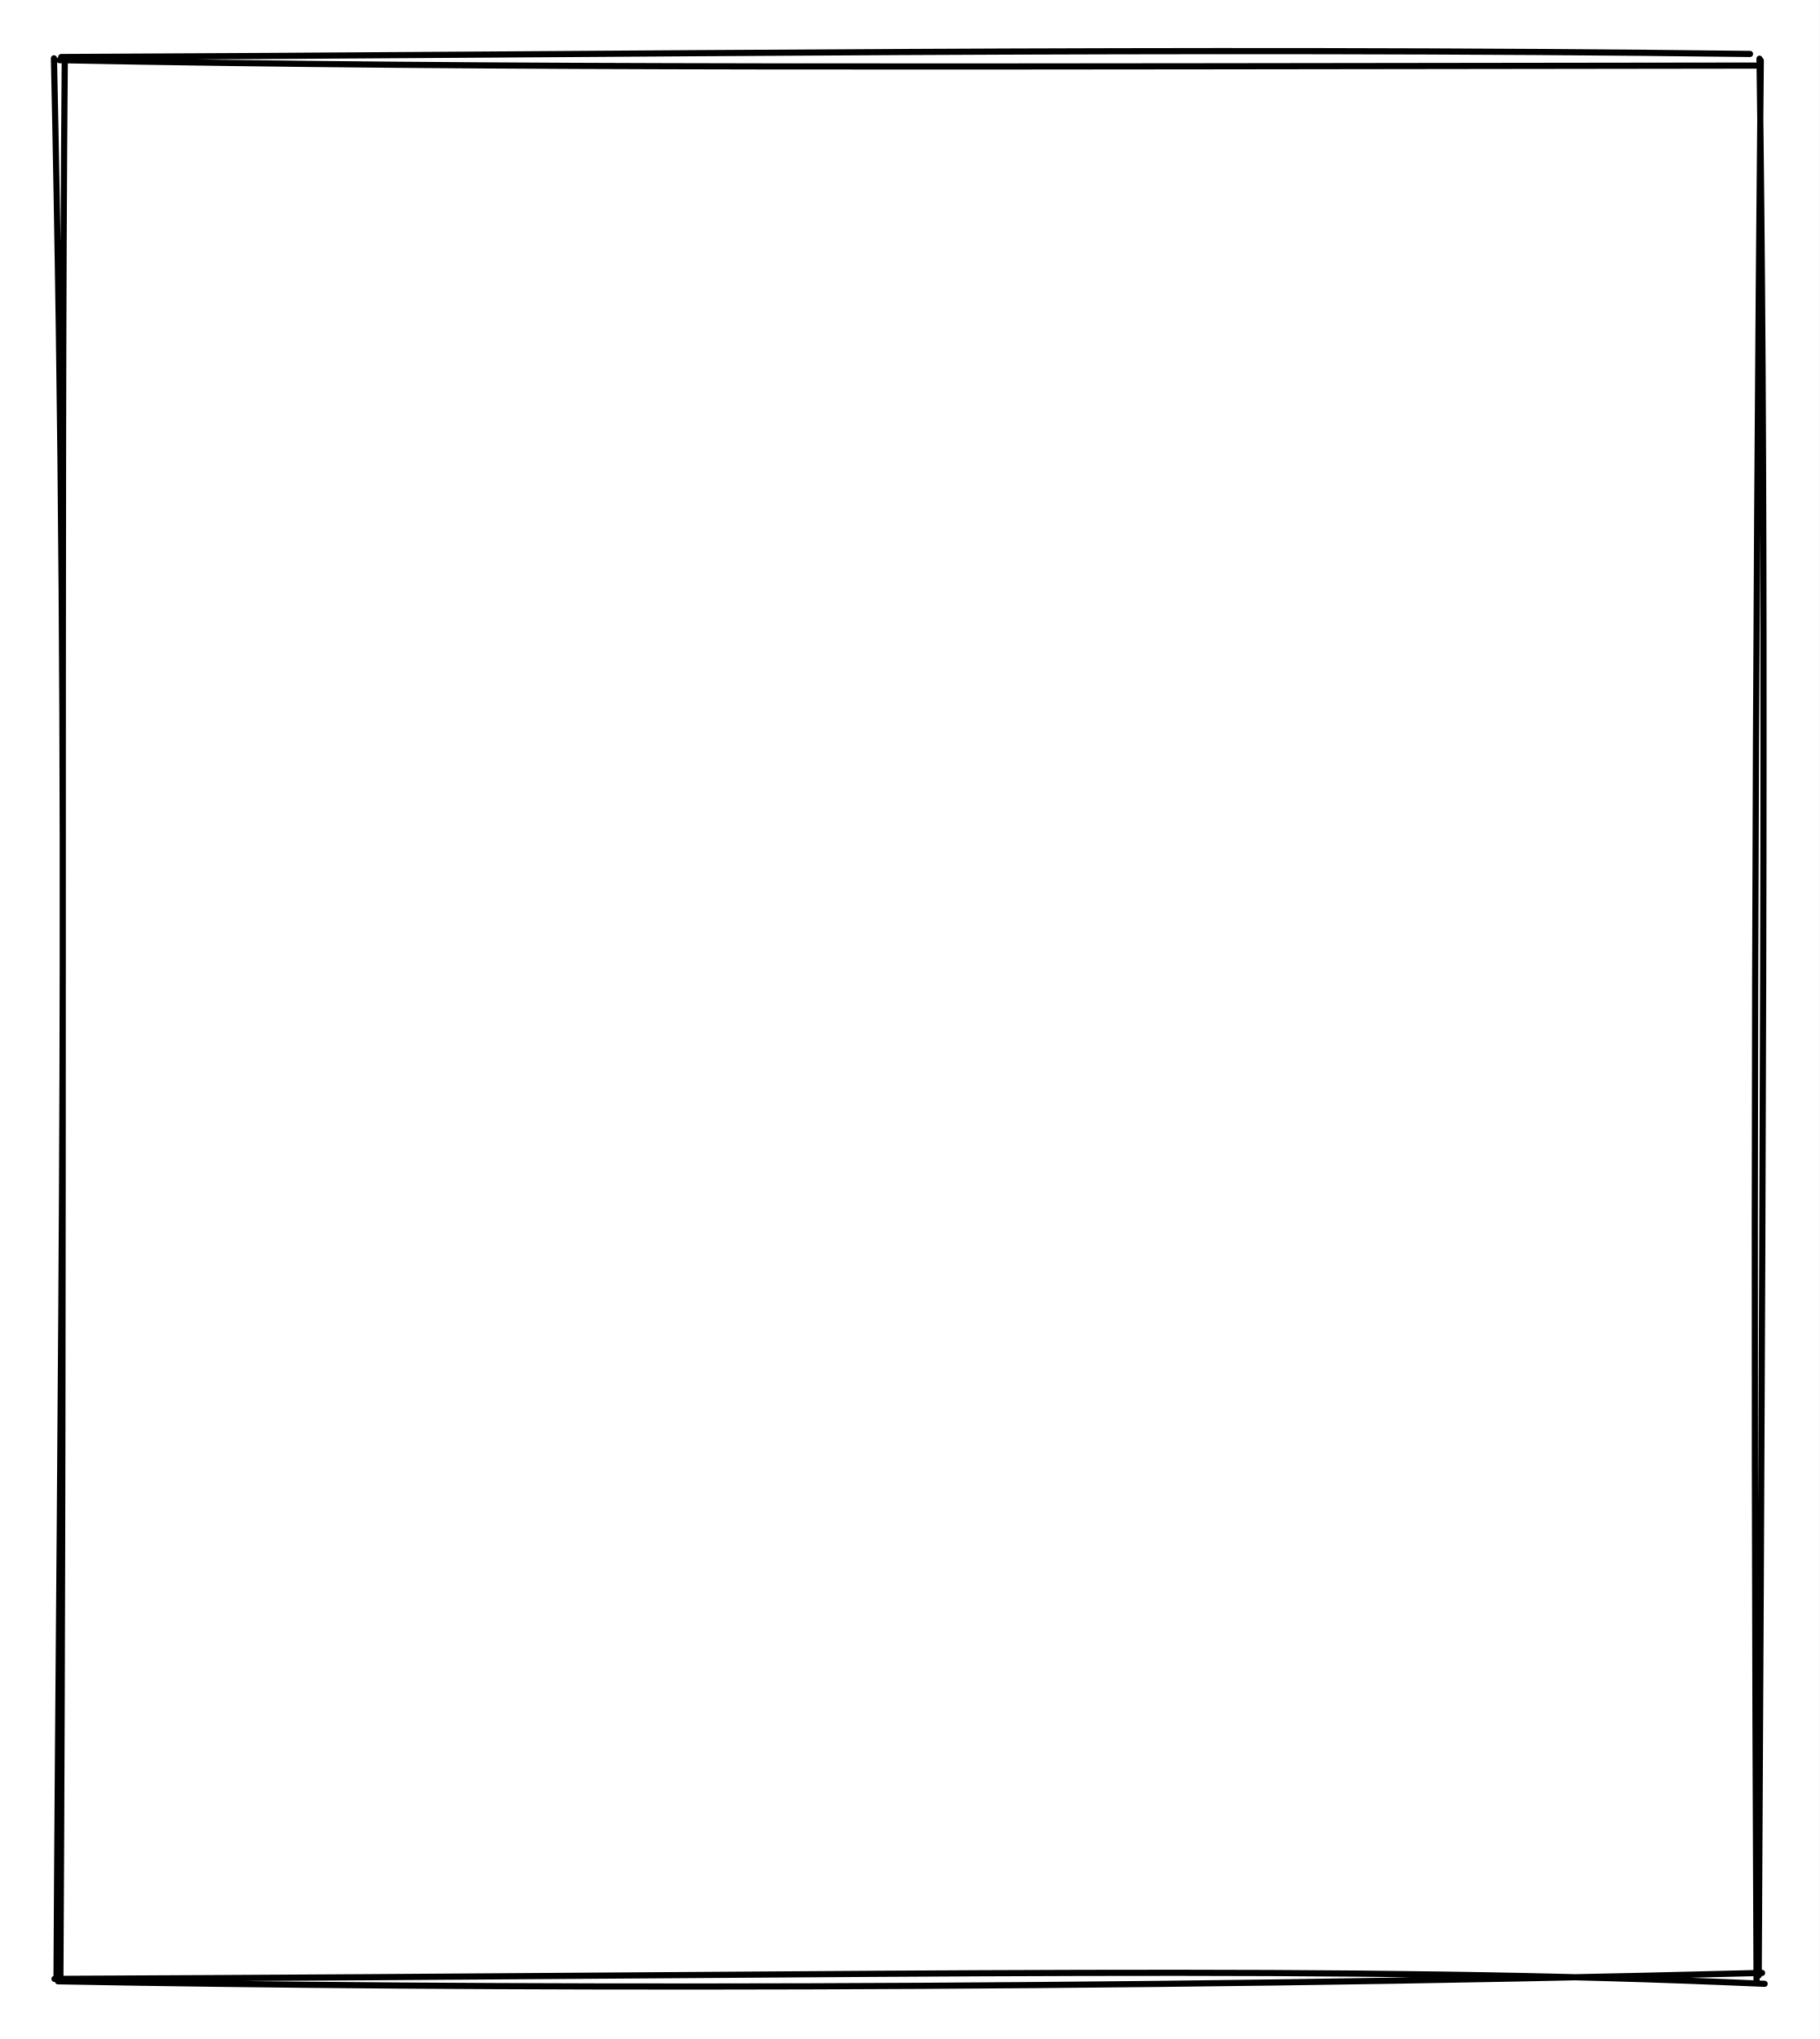
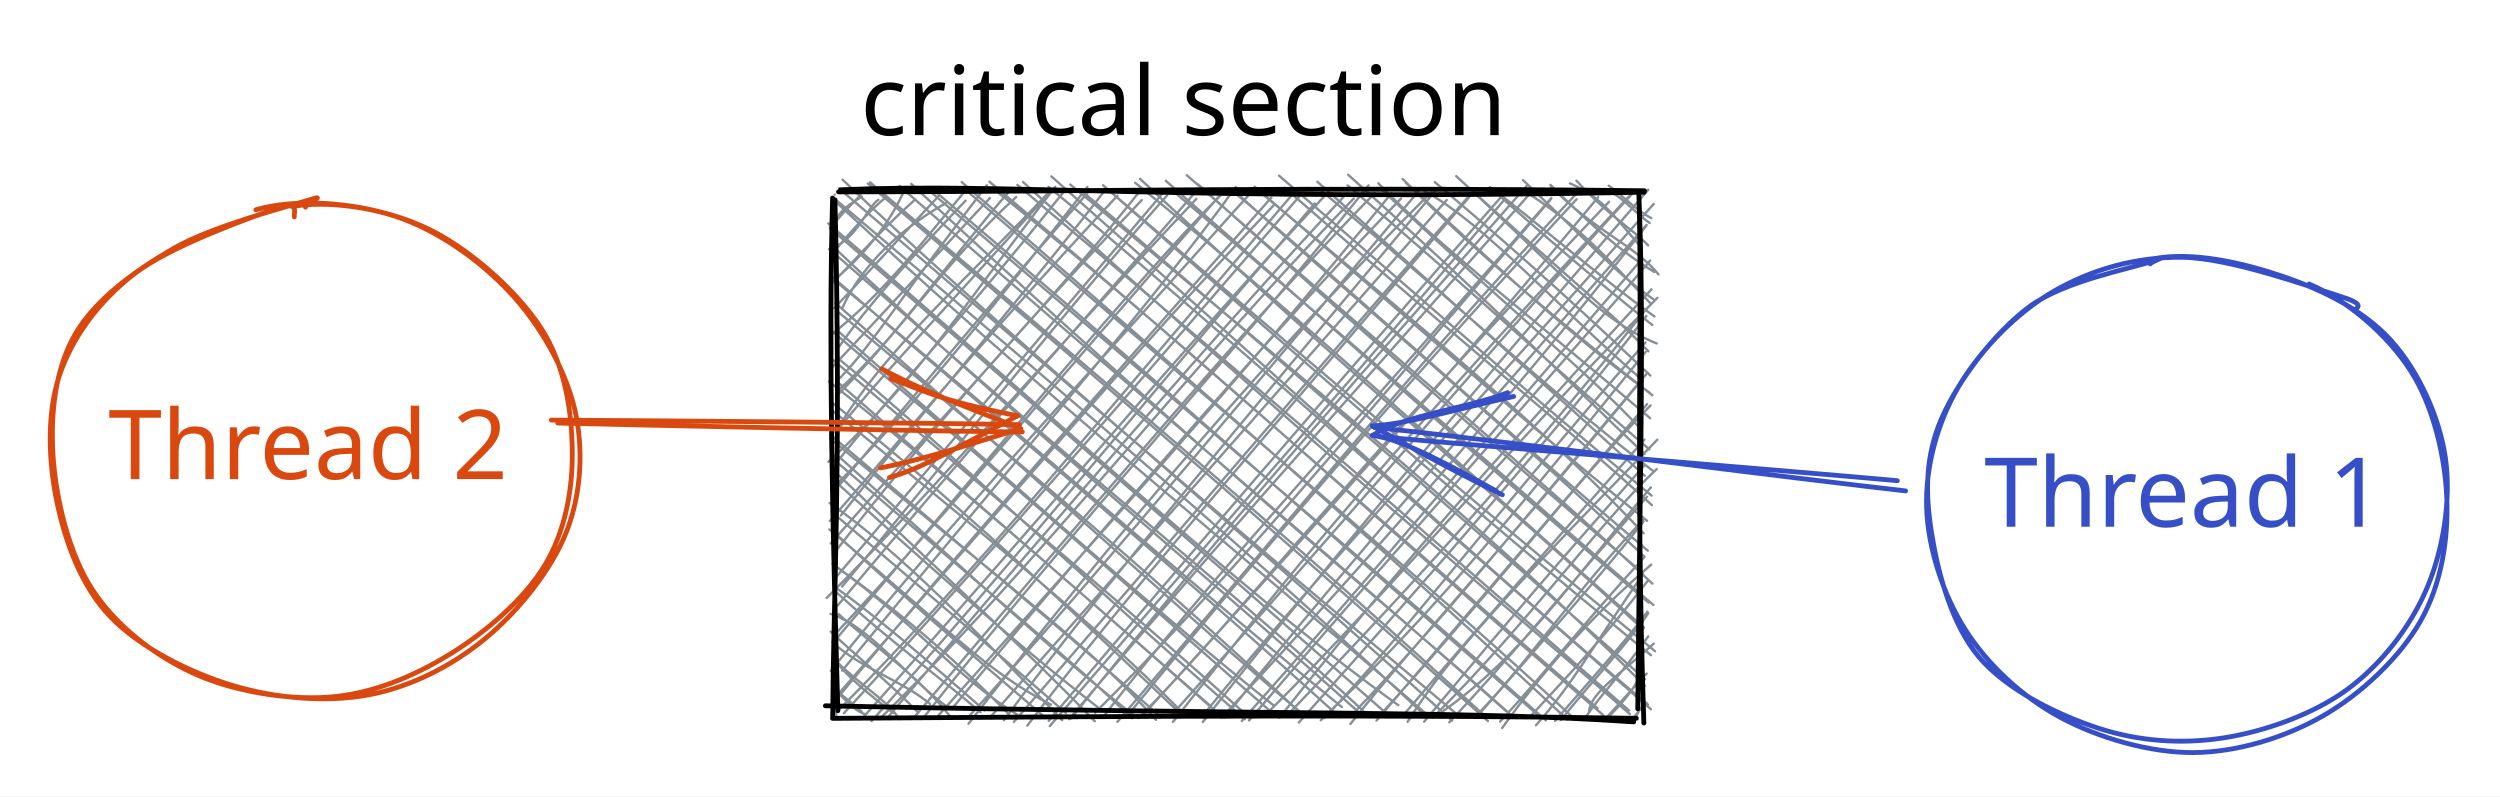
- <svg xmlns="http://www.w3.org/2000/svg" version="1.1" viewBox="0 0 295.556 331.111" width="295.556" height="331.111">
+ <svg xmlns="http://www.w3.org/2000/svg" version="1.1" viewBox="0 0 518.111 165" width="518.111" height="165">
  
-   eyJ2ZXJzaW9uIjoiMSIsImVuY29kaW5nIjoiYnN0cmluZyIsImNvbXByZXNzZWQiOnRydWUsImVuY29kZWQiOiJ4nGVSTW/cIFx1MDAxML3nV1jONXLA3+yx+VCqqJWiPVRK1Vx1MDAwM7FZXHUwMDFimVx1MDAxOFxuOM5mtf+9XHUwMDAzjsxmy1x1MDAwMYn33sy8XHUwMDE55nBcdTAwMTFFsd0rXHUwMDE2b6KYvTdU8FbTOb5y+Fx1MDAxYtOGy1x1MDAxMajUv42cdOOVvbXKbK6vqVJJx+2LlEPSyNcljFx09spGa0D4XHUwMDFi3lF08PdJIc1cdTAwMWFLx04wXHUwMDFm4KlQXHUwMDBil+fgTzn6slx1MDAwNclwhnJCVlx1MDAwMTe3UM2yXHUwMDE22Fx1MDAxZFx1MDAxNYZcdTAwMDXGQbF6eLzT6X3aqcfu6Xn+Mf/V9zhcdTAwMTTdcSG2di+WnmjTT/rEkrFaXHUwMDBl7Fx1MDAxN29t72yd4WuckTCzXHUwMDEwpeXU9SMz5kuMVLThdu8whFZ0mcEmXG7Iu2uzqlx1MDAxM5yiMs8rVJRZXHUwMDE5srh4IFFRIYLrnGCCSHbm60Zcbqmdr0vkT3D2QpuhXHUwMDAze2O7aqymo1FUw3dcdTAwMDXd/NlxWlx1MDAxNUlcdTAwMDGH5Fx1MDAxOapRVtSrome86y1IMoxcdTAwMTNcZlx1MDAwN+E8TVx0wSj8nWH+V9K6qEmVh1x1MDAxZZxcdTAwMDP1vfXb8ed8pj3V6nN2sXGPXHUwMDEz98743clqheBJtXTZXHUwMDAxXFyWXHUwMDA0XGZDwbSqVl7wcVx1MDAwMHKchFximGyGsDZcdTAwMWU9wu2TxrDWW1x1MDAwYimBXnZcdTAwMTdcXPN2yz/YlzTxXHUwMDFiZ/O3/6d6ufMnXHUwMDA20dHngz1jzvPheHH8XHUwMDA3XHUwMDEzz+RhIn0=
+   eyJ2ZXJzaW9uIjoiMSIsImVuY29kaW5nIjoiYnN0cmluZyIsImNvbXByZXNzZWQiOnRydWUsImVuY29kZWQiOiJ4nN1Z21LbSFx1MDAxMH3nK1xc3tegzP2StyQkhCVhXHRcdTAwMDRMsZVKXHRJtlx1MDAwNbIkpDG2SfHv2yNcdTAwMWNLXHUwMDE2lmNcdTAwMTNCXFyrokCaa0/POdOnh+9brVbbTNKg/arVXHUwMDBlxp5cdTAwMWKFfuaO2i9s+U2Q5WFcdTAwMTJDXHUwMDE1Kb7zZJh5Rcu+MWn+6uVLN02dXmgukuTK8ZLBfbcgXG5cdTAwMDZBbHJo+C98t1rfi9+VibLAM27ci4KiQ1FVmYvgeulBXHUwMDEyXHUwMDE382IqseJcXEs+a1x1MDAxMeY7MJ9cdHyo7rpRXHUwMDFllDW2qD1cdTAwMTZm8u143InOT9BcdTAwMTk6+bb7jt52y2m7YVx1MDAxNFx1MDAxZJtJVJjlZUmeb/dd4/XLXHUwMDE2ucmSq6BcdTAwMTP6pm8tqJXP+uZcdHiu7JUlw14/XHUwMDBl8nyuT5K6XmgmtlxmoVnpvSdetcqSMXwxTFx1MDAxY6JcdFx1MDAxNlJcYsolI7Na259cYuogjlx1MDAwNWdcbnMhqarZ9TaJksza9Vx1MDAxNyqe0rJcdTAwMGLXu+qBebFftlFCXHUwMDA1WpRtRj9WK6SD7cM4wppTXFz6vVx1MDAxZoS9vilWXCJcdTAwMWRuXHUwMDFmSTjSUnBRmlx1MDAxMlx1MDAxNNuCkdJIYqHkrMZcdTAwMWGQ7vlcdTAwMDVEvtZd2nezdOq6dm4/KsZbu99V8FV2XHUwMDFlpr57XHUwMDBmXHUwMDAzLISmgkuqOSlcco7C+FxuKuNhXHUwMDE0lWWJd1VcIqcovXuxXHUwMDE4skFcdTAwMTSFab5cdTAwMTCwXG414ZUhjJhCkq5cZtej6+5+v4OzXHUwMDFl/rx71Nm+2c1Vet1cdTAwMDDXvuv1h1nw56EqqHKQ0Fx1MDAxYSnMXGJstpqHquRcdTAwMGXTXHUwMDAysMFcdTAwMDVcdTAwMTNaXHUwMDEy2YhVKljXk0uxajI3zlM3XHUwMDAzXHUwMDAwLMAr0lx1MDAwZYVHMkQoo3IhXFyBVnDEaMWUoERhUoerYEhIqSh9erROK0p4VXbedz+9vdg+PTk9OFx1MDAxM9s3XHUwMDFmxuejfPB6NtZcdTAwMWNcdTAwMTbdLEtG7VnN3fRtXHUwMDE5XHUwMDE3wFx1MDAxZlQ8XHUwMDE1XHUwMDE3TDA2i4jAXHUwMDFhiYBcdTAwMTlcdTAwMTVcdTAwMTRcdTAwMTBA5cpM2D8/Olx1MDAxYuzvXHUwMDBlRrl5i1182flcdTAwMTSQeOOZwJHDMWPExinElZhjXHUwMDAyxdRRimlFkSCSMcx+XHUwMDFiXHUwMDEzlHpcYv3KYTiFusLAXHUwMDE1xeRvgPrPwCjXXHUwMDAwY7npSWyOw1vrd4LmSt+7gzCazO1bgVKw9Es/XHUwMDBiXFy/havOzFx1MDAwM5i1XHUwMDAwpppr/zpcbntcdTAwMTbJ7SjozkPchKCNZtUmqazdg/ldXHUwMDE4Ltvz6+tIsrBcdTAwMTfGbvSlbstjY1xyRPxGjnGOuVZcdTAwMDSvLo46Zre361x1MDAxZlxyPnw8OTqV0d+ToTy42HSOXHUwMDExpq0wQlxmhCAlXHUwMDAyy7oy4o6AkIuVklxuL1NGvobY3P3T0UZyaX+emYFcdTAwMWMxvFx1MDAwNlx1MDAwM1x1MDAxZlx1MDAxNVx1MDAwZTBRjVjFXHUwMDEyISFcdTAwMTBfXHUwMDFkq118fbn35aPM40NxePjtenx5IHY2XHUwMDFlq1x1MDAwMjtcdTAwMTJcdTAwMWNcdTAwMGXCh1xuQlx1MDAxMZNzWKWIOlpcdTAwMGLAMpWCXHUwMDEw1KyMflx1MDAxNataPFx1MDAwNOfDeKA5V9U9eVx1MDAxNixcdTAwMDJH0DpYfJJoQDYoXHUwMDFhkOXR4F7tLeBcdTAwMTdFjYkyyHDKJCd6ZXqdYTPeplx1MDAxM7pzYE4/k95JXHUwMDEy0VFn0+lFOXOEolx1MDAxY1x1MDAxOKQpnMKsxi7tcMg7IEPWXFxj1ay2fpld3Fx1MDAwMU0nJeVUQcquXHUwMDE2RVx1MDAwMsiBIFx0VkB3TFxiWPWAfFx1MDAwNEMqrVxiqMP1+VfY+tz8y42bmTdh7Idxr94liP2GmshcdTAwMDVBn1xmXHUwMDA2oVx1MDAwMTNcdTAwMGWTMDb1XHUwMDE2xbivLer7QI9cdTAwMDUjV+vq9EjtiPPJVvnWKvFTfMzev75Y2LpxX+3zcEfL4baqf9cmNpHNgdNea1x1MDAxMCVxuWM/Y/byxHJDmS0odeBcdTAwMTDDUlMpsUbzXHUwMDFhj1x1MDAxMuqAXHUwMDEzXGJcdTAwMWNxkmiKiKhcdTAwMTn2lFdcbspBXHUwMDFhXHUwMDAyI1x1MDAxMyBYXHUwMDA05uV6KirPYVxcKipcdTAwMTGGllhWXHUwMDBlmntqQ8ZcdTAwMDMgYvhcdTAwMTEq71eY/eg8q8bs8rbix93u3lxul1VFLPaG1spt5ID0XHUwMDAx/0lBwUFcdTAwMWFpQirNem5qY5YjOZOwpVprSEmJnja4+59cdTAwMWQq282QmlbX0LTmsdIkxytZfl0t2OvbNbTC4T/4Ymcvpe+Dkzf7Z+NDcalvzzf9RFx1MDAwMfY5gnB7k01ZQcf5tJFcdTAwMTJcdTAwMDdcdTAwMGVzoiEpgYjIm8XCXG5cdTAwMTfqy0+USlx1MDAxMrBEi2PEhFRcdTAwMTBayuU+i1x1MDAxY1x1MDAwNz+J55PjXlx1MDAxNlx1MDAxNlq6lVx1MDAwN56xON1cdTAwMDBZ/sCme7ptTVx1MDAxOd120/TYgNdmJyNsTOhPl16O3L5cdIPRm1x1MDAwNf9t6Vx1MDAxNo9cdTAwMWS1oLDlS2C35fvd1t1/5KHdKSJ9
  <defs>
    <style>
      @font-face {
        font-family: "Virgil";
        src: url("https://unpkg.com/@excalidraw/excalidraw@0.13.0/dist/excalidraw-assets/Virgil.woff2");
      }
      @font-face {
        font-family: "Cascadia";
        src: url("https://unpkg.com/@excalidraw/excalidraw@0.13.0/dist/excalidraw-assets/Cascadia.woff2");
      }
    </style>
  </defs>
-   <rect x="0" y="0" width="295.556" height="331.111" fill="#ffffff" />
-   <g stroke-linecap="round" transform="translate(10 10) rotate(0 137.7778 155.5556)">
-     <path d="M-0.05 -0.74 C91.06 -1.11, 181.4 -2.37, 274.25 -1.24 M-0.35 -0.23 C71.34 1.17, 142.29 0.78, 275.14 0.65 M275.79 -0.47 C276.68 64.58, 276.68 128.47, 275.66 310.8 M276 -0.18 C275.06 97.9, 274.73 196.2, 275.31 311.68 M276.62 312.15 C208.12 309.11, 141.95 310.73, -1.15 311.35 M276.21 310.38 C169.8 313.15, 63.32 312.96, -0.58 311.74 M-0.82 311.34 C-0.31 214.75, 1.41 120.4, -1.24 -0.53 M-0.19 311.18 C0.52 190.25, -0.11 70.93, 0.52 0" stroke="#000000" stroke-width="1" fill="none" />
+   <rect x="0" y="0" width="518.111" height="165" fill="#ffffff" />
+   <g stroke-linecap="round" transform="translate(173.0001 40.33336) rotate(0 83.55556 53.77778)">
+     <path d="M0 0 C0 0, 0 0, 0 0 M0 0 C0 0, 0 0, 0 0 M-0.01 6.55 C0.45 3.98, 1.76 2.76, 5.62 0.43 M-0.29 6.27 C0.98 4.45, 3.13 2.37, 5.34 0.14 M-1.18 11.31 C4.51 9.57, 6.73 2.51, 9.04 1.07 M-0.13 11.79 C3.59 7.31, 7.86 2.74, 10.75 0.42 M-0.01 17.59 C6.05 12.56, 11.75 5.65, 14.66 -1.55 M-0.6 18.37 C3.71 14.25, 8.72 8.06, 16.47 1.19 M1.49 23.65 C4.65 16.59, 11.48 8.28, 23 1.78 M-0.09 23.51 C4.38 18.86, 10.31 12.42, 21.47 0.36 M-0.92 29.18 C9.77 20.98, 20.16 7.44, 27.24 -1.05 M0.95 31.43 C7.12 22.7, 14.65 14.37, 27.1 1.26 M1.13 37.97 C8.37 30.35, 12.66 22.57, 31.52 -1.95 M-0.72 35.97 C10.77 23.89, 23.37 9.98, 32.15 0.72 M0.47 40.77 C13.37 29.41, 22.07 14.61, 37.58 0.51 M0.24 41.9 C12.34 29.71, 22.47 15.29, 36.05 -0.6 M0.64 48.43 C10.39 32.31, 25.54 19.36, 44.1 -0.2 M0.2 49.28 C9.46 37.66, 19.07 27.89, 43.46 0.79 M-1.33 55.36 C17.24 38.59, 29.1 19.66, 45.7 -1.61 M0.57 55.27 C12.94 39.88, 25.09 27.34, 47.51 -0.64 M0 60.44 C17.31 43.02, 32.09 24.11, 52.36 -1.57 M0.91 60.25 C13.45 45.36, 26.77 29.01, 52.4 -0.39 M1.26 66.5 C20.65 41.99, 41.76 17.73, 56.33 -1.34 M-1.02 67.64 C13.75 50.83, 26.13 35.03, 58.58 0.22 M0.54 73.42 C17.07 52.32, 33.79 32.66, 63.62 1.14 M-0.84 72.28 C23.05 45.1, 47.35 19.48, 63.38 -0.92 M1.52 81.23 C25 52.96, 48.35 23.27, 68.9 0.13 M-0.12 79.73 C24.66 50.75, 47.86 23.29, 68.2 -0.55 M-1.66 83.58 C21.28 60.64, 43.23 34.38, 74.94 0.88 M0.62 85.14 C26.28 54.22, 53.26 24.31, 75.17 -1.03 M0.47 90.66 C19.06 70.93, 37.53 48.42, 79.57 0.43 M0.08 92.36 C31.34 55.56, 62.09 17.98, 80.25 -0.15 M1.53 98.66 C33.63 59.62, 66.79 21.29, 83.09 -1.58 M-0.83 98.72 C23.76 68.09, 49.58 40.57, 85.96 -0.11 M-0.5 104.91 C32.11 67.87, 63.04 31.32, 91.23 1.94 M0.45 104.45 C34.23 63.87, 69.06 24.77, 90.48 0.61 M0.24 107.4 C30.04 77.43, 57.23 43.79, 94.56 0.29 M1.88 107.48 C35.45 71.14, 68.5 32.53, 96.33 0.32 M7.63 109.1 C36.8 76.52, 64.16 42.76, 99.47 1.84 M6.16 108.02 C39.33 71.2, 71.95 31.96, 101.53 0.26 M9.9 108.06 C42.57 76.19, 71.03 38.45, 107.56 0.8 M11.3 107.97 C46.01 67.05, 81.82 25.66, 106.24 -0.39 M18.38 108.43 C47.67 70.92, 83.17 32.7, 110.61 -1.91 M16.55 108.22 C51.86 66.46, 88.18 23.71, 111.93 -0.32 M24.29 106.53 C57.17 66.93, 96.38 22.24, 117.36 0.81 M21.46 107.96 C53.21 72.41, 83.94 38.44, 115.38 -0.31 M27.72 109.66 C58.93 69.56, 91.18 31.81, 123.7 -0.59 M28.06 107.85 C47.86 86.23, 68.72 61.41, 121.1 -0.86 M35.05 108.92 C56.5 80.02, 81.16 51.17, 124.92 -1.32 M32.48 108.02 C68.41 67.3, 106.58 24.11, 126.81 1.13 M39.91 110.03 C61.25 81.94, 83.5 56.93, 132.48 -0.67 M37.12 109.27 C73.17 67.81, 108.35 26.29, 132.37 -0.76 M44.57 110.13 C80.86 68.07, 116.6 27.49, 138.95 0.83 M44.34 109.07 C72.49 75.77, 102.2 41.28, 138 0.6 M48.94 108.59 C82.2 66.95, 118.15 27.04, 143.43 -1.84 M48.56 108.71 C74.14 78.23, 100.64 48.84, 143.92 -0.04 M55.96 107.82 C78.18 78.95, 104.57 51.18, 148.52 0.69 M53.95 107.38 C80.02 81.47, 103.58 53.38, 148.48 0.86 M60.53 108.14 C92.28 69.05, 125.89 30.92, 153.74 0.96 M58.58 109.27 C88.41 74.49, 117.08 38.9, 153.86 -0.37 M63.01 108.47 C85.13 85.82, 102.06 62.72, 160.45 1.49 M64.08 107.62 C96.56 71.96, 127.98 37.1, 158.18 0.55 M70.1 109.28 C90.25 83.79, 107.49 61.17, 165.32 -0.4 M69.8 107.89 C106.87 66.44, 143.33 23.5, 165.17 -0.07 M76.28 109.29 C98.51 81.05, 123.92 50.39, 168.6 -1.01 M76.42 107.78 C102.65 75.46, 130.8 45.88, 169.72 1.94 M80.79 108.39 C100.61 83.49, 120.27 60.48, 168.25 6.28 M80.19 108.37 C113.11 73.14, 145.58 35.67, 168.18 6.47 M84.36 109.08 C108.69 81.88, 132.61 53.3, 167.36 13.28 M85.86 108.97 C119.3 69.98, 152 33.8, 168.98 13.68 M89.47 107.62 C115.77 81.57, 140.27 51.58, 170.49 21.39 M92.16 108.4 C106.17 90.81, 121.13 71.75, 169.26 19.63 M94.54 107.1 C120.42 80.2, 144.69 53.54, 167.85 24.11 M96.18 109.41 C124.38 77.87, 151.55 46.79, 168.19 25.16 M100.73 108.93 C120.77 89.7, 136.52 71.8, 168.05 32.61 M101.46 108.48 C119.01 90.08, 133.87 69.48, 168.01 30.66 M106.86 109.71 C119.87 93.33, 137.99 73.91, 167.09 38.57 M107.06 107.93 C124.51 89.75, 139.03 71.79, 168.18 37.21 M112.86 108.02 C134.77 84.04, 154.54 58.33, 169.07 43.69 M112.27 109.01 C131.04 87.09, 148.39 66.64, 168.34 43.43 M118.72 109.26 C127.26 95.61, 139.74 82.33, 170.47 50.79 M117.74 107.98 C135.51 87.1, 154.75 65.62, 167.8 50.77 M123.89 108.41 C142.74 89.95, 159.31 67.06, 170.35 56.88 M122.15 109.23 C134.48 94.46, 146.72 79.78, 167.97 55.93 M126.26 106.9 C142.43 95.5, 152.66 80.15, 169.12 60.68 M127.35 109.35 C140.72 95.24, 150.94 82.32, 168.33 62.62 M133.56 107.37 C143.46 97.07, 154.06 81.58, 167.47 67.49 M133.03 108.24 C146.14 93.2, 159.09 78.61, 167.6 67.75 M138.32 110.54 C145.83 100, 156.43 87.61, 169.2 76.69 M137.89 109.21 C146.99 99.38, 155.74 88.23, 167.75 75.17 M145.32 109.97 C152.93 101.39, 156.61 94.42, 167.37 78.85 M144.27 108.02 C152.38 99.28, 159.32 91.91, 168.44 80.1 M150.48 108.9 C156.15 101.75, 164.39 93, 168.58 86.78 M149.29 109.06 C157.44 99.68, 163.54 92.98, 168.42 86.43 M156.35 107.05 C156.56 103.41, 162.54 99.54, 169.72 93.07 M155.57 108.38 C159.1 103.15, 162.04 100.66, 168.59 91.55 M159.36 109.16 C163.59 105.26, 167.27 100.53, 167.46 97.6 M160.21 108.08 C163.43 104.56, 166.74 100.89, 168.26 99.26 M166.02 108.42 C166.35 107.33, 167.24 106.01, 168.25 105.31 M165.72 108.17 C166.56 107.14, 167.7 105.77, 168.09 105.31 M0.33 107.84 C0.33 107.84, 0.33 107.84, 0.33 107.84 M0.33 107.84 C0.33 107.84, 0.33 107.84, 0.33 107.84 M6.48 107.77 C3.39 106.62, 2.34 104.57, -0.5 102.19 M5.57 107.15 C3.65 105.22, 1.28 103.89, 0.22 102.33 M12.96 108.12 C10.86 104.89, 6.43 102.59, -0.41 96.08 M12.17 107.45 C6.96 103.5, 2.9 100.06, 0.66 97.25 M19.76 105.58 C13.9 100.65, 5.88 98.45, -0.5 92.78 M17.19 107.24 C11.72 101.51, 3.06 94.38, -0.83 90.57 M23.1 106.03 C14.57 99.64, 7.13 89.4, -0.88 86.88 M24.21 108.51 C17.01 99.31, 8.6 94.11, 0.83 86.96 M30.2 107.26 C21.69 99.92, 12.09 93.07, 0.43 82.51 M31.05 106.9 C19.17 96.45, 7.61 86.6, 0.36 81.58 M37.82 107.79 C25.37 100.12, 17.62 89.71, 0 76.86 M36.05 107.63 C26.11 97.66, 17.05 89.13, -0.44 76.56 M44.82 105.71 C31.35 98.76, 23.54 90.07, -1.11 69.39 M43.73 108.5 C31.63 97.94, 18.78 87.55, -0.22 69.89 M47.13 108.91 C30.31 91.5, 13.04 73.62, -1.06 63.91 M47.88 107.4 C33.04 94.48, 17.07 80.64, -0.67 65.73 M53.88 109.14 C40.25 94.95, 25.64 81.75, 0.86 58.2 M55.05 106.66 C42.6 97.03, 30.05 86.56, -0.11 59.24 M62.39 108.22 C47.78 96.95, 30.88 81.43, 0.51 53.97 M61.61 108.52 C49.61 96.98, 36.34 86.21, -0.09 54.99 M66.57 108.85 C53.7 94.24, 38.17 83.06, -0.98 50.52 M67.48 108.22 C50.97 93.22, 35.29 80.7, -0.97 49.71 M71.4 107.35 C49.49 86.56, 25.58 63.86, -0.98 42.75 M72.76 108.07 C57.7 92.66, 42.09 79.46, -0.53 44.72 M77.82 105.93 C49.79 81.49, 19.19 54.63, -1.21 38.73 M79.87 107.9 C52.14 83.3, 24.72 59.9, 0.43 38.73 M84.97 108.71 C51.11 79.19, 21.25 50.85, 0.49 33.76 M86 108.45 C62.34 87.13, 40.84 69.17, -0.45 34.18 M91.05 105.94 C71.31 90.27, 49.69 71.09, 0.31 27.96 M91.21 107.88 C71.17 90.49, 52.39 73.15, -0.77 28.11 M95.84 106.81 C76.01 88.08, 50.97 65.94, 0.66 24.29 M97.14 107.79 C77.35 91.3, 57.89 73.03, 0.12 22.47 M105.09 106.2 C69 76.64, 36.74 47.93, 0.41 18.14 M104.64 108.29 C65.83 73.02, 26.31 40.42, -0.55 17 M109.48 106.94 C85.93 85.15, 62.01 66.54, -1.01 11.39 M108.9 107.55 C72.2 74.57, 35.08 44.38, 0.5 11.55 M116.8 105.82 C87.99 85.23, 58.74 57.78, -1.34 5.97 M114.93 108.06 C76.07 73.99, 35.39 38.33, -1.02 6.92 M122.86 107.85 C83.91 74.09, 40.99 39.66, 0.66 1.91 M122.63 108.21 C89.67 77.35, 55.54 47.89, 0.42 1.24 M127.96 109.02 C82.12 67.81, 30.81 24.99, 1.63 -3.09 M128.49 107.31 C86.17 71.98, 44.58 36.07, 0.89 -1.28 M135.36 109.09 C98.69 76.55, 66.68 48.24, 6.85 -2.29 M134.29 107.66 C99.88 75.94, 63.38 45.09, 7.31 -2.56 M140.11 107.8 C112.93 83.53, 81.52 58.77, 15.85 -2.22 M139.14 107.05 C97.19 69.96, 54.94 34.63, 13.41 -1.8 M147.37 108.95 C114.56 79.9, 82.84 53.24, 19.67 -0.76 M146.02 108.1 C100.79 68.93, 55.13 28.4, 20.14 -1.24 M153.24 108.6 C119.99 77.77, 87.21 51.02, 27.25 -0.89 M151.82 108.78 C125.32 84.06, 99.01 60.41, 26.32 -2.58 M159.25 107.86 C117.64 72.41, 78.88 35.87, 33.67 -0.58 M158.08 106.45 C115.59 69.81, 74.2 32.85, 32.05 -2.68 M164.79 107.67 C136.61 82.91, 103.74 56.23, 39.02 -2.61 M164.62 106.91 C134.1 80.39, 101.55 51.47, 37.84 -2.01 M168.54 105.71 C133.87 76.54, 99.59 44.53, 44.89 -3.78 M169.13 106.65 C121.42 65.07, 74.73 23.58, 44.31 -1.62 M167.9 101.8 C135.12 68.94, 99.18 39.94, 48.81 -2.09 M167.95 100.45 C122.34 60.24, 77.9 21.89, 50.82 -1.07 M169.99 94.62 C127.45 59.78, 88.8 26.33, 57.12 -0.6 M169.16 95.46 C132.85 66.03, 99.51 36.57, 55.61 -1.94 M167.49 90.05 C136.65 61.78, 107.45 37.99, 63.26 -3.28 M167.72 89.76 C131.87 58.25, 95.95 24.77, 62.26 -2.45 M168.66 84.54 C134.81 56.31, 105.36 29.32, 68.6 -2.86 M169.67 85.05 C144.2 63.48, 119.52 41.1, 69.79 -1.01 M169.45 80.62 C149.05 61.38, 125.14 41.46, 72.96 -4.01 M167.47 78.43 C132.3 48.78, 98.13 18.35, 75.32 -2.11 M167.78 75.01 C136.45 45.52, 102.09 16.78, 83.02 -0.56 M168.49 73.78 C134.93 45.6, 103.12 16.21, 81.78 -1.29 M167.62 70.18 C149.17 50.53, 125.89 30.97, 87.24 -1.3 M168.34 67.59 C146.75 50.49, 125.26 31.12, 87.01 -1.65 M169.28 62.38 C143.78 41.4, 121.5 21.43, 92.07 -3.93 M169.33 64.34 C152.63 49.05, 135.59 35.43, 93.2 -1.44 M169.53 57.22 C150.42 42.66, 133.35 26.55, 100.88 -0.79 M167.86 58.27 C148.19 40.32, 126.7 21.14, 100.02 -2.66 M167.84 53.75 C151.02 37.85, 137.72 23.95, 106.4 -4.11 M168.82 52.8 C149.54 36.34, 130.94 18.96, 106.29 -1.9 M166.48 47.98 C155.51 36.27, 139.25 23.42, 113.14 -1.25 M168.98 46.33 C146.76 27.31, 123.72 9.46, 112.65 -2.35 M168.82 41.01 C149.38 27.07, 131.1 8.96, 118.36 -2.44 M169.45 41.59 C152.42 28.15, 134.01 13.19, 117.69 -3.25 M167.44 38.5 C149.78 23.3, 134.93 6.26, 122.24 -0.74 M169.02 37.49 C157.19 26.35, 145.48 15.27, 124.37 -2.59 M170.34 30.84 C158.84 26.17, 152.09 17.59, 128.8 -3.82 M168.62 32.48 C160.12 23.6, 150.94 16.34, 130.17 -2.56 M169.88 25.25 C158.08 16.73, 145.23 5.54, 136.37 -1.17 M169.43 27.02 C158.88 18.69, 148.52 9.87, 135.76 -1.54 M169.2 22.69 C159.98 13.01, 153.84 6, 142.01 -1.33 M169.59 21.63 C161.92 16.36, 156.33 9.96, 142.64 -3 M170.71 16.52 C165.64 10.33, 157.63 7.71, 148.44 -1.68 M169.82 16.03 C161.72 11.06, 155.43 4.95, 148.31 -2.02 M167.03 10.78 C162.02 5.21, 159.29 0.6, 152.36 -2.33 M168.56 10.53 C165.67 7.29, 161.27 5.25, 153.7 -2.89 M168.89 5.88 C165.05 3.2, 162.85 -0.18, 159.66 -0.84 M169.22 4.87 C165.76 3.04, 162.77 -0.31, 160.38 -1.86" stroke="#868e96" stroke-width="0.5" fill="none" />
+     <path d="M1.21 -1 C35.91 -2.51, 71.16 1.37, 167.75 -0.5 M0.78 -0.57 C46.54 -0.53, 92.07 -1.66, 167.81 -0.8 M166.64 -0.81 C167.45 26.4, 165.91 56.33, 167.68 109.5 M166.62 -0.78 C167.77 27.7, 166.93 53.46, 166.42 106.56 M165.57 109.27 C130.22 106.87, 96.37 107.95, -1.94 105.94 M166.12 108.53 C117.54 107.77, 67.29 108.05, -0.46 108.54 M-0.43 108.5 C-0.28 82.05, 1.37 55.98, 0.04 1.08 M0.64 106.96 C-0.42 69.66, -1.32 32.39, -0.45 0.72" stroke="#000000" stroke-width="1" fill="none" />
+   </g>
+   <g stroke-linecap="round" transform="translate(398.7779 52.7778) rotate(0 54.66669 51.1111)">
+     <path d="M79.78 6.08 C87.61 9.39, 96.01 16.59, 100.77 24.01 C105.53 31.42, 107.97 41.91, 108.31 50.57 C108.66 59.23, 107.1 68.48, 102.84 75.97 C98.59 83.46, 90.62 90.97, 82.79 95.5 C74.95 100.04, 64.93 103.12, 55.83 103.19 C46.74 103.25, 36.1 100.14, 28.22 95.9 C20.34 91.66, 13.17 85.01, 8.55 77.75 C3.93 70.5, 0.74 60.76, 0.5 52.38 C0.25 43.99, 2.7 34.91, 7.07 27.45 C11.44 20, 18.97 12.13, 26.73 7.65 C34.48 3.16, 43.72 0.4, 53.59 0.55 C63.45 0.69, 80.01 6.69, 85.92 8.53 C91.84 10.38, 89.64 10.92, 89.07 11.63 M47.27 0.9 C55.58 -0.78, 66.26 1.73, 74.53 4.57 C82.8 7.41, 91.31 11.66, 96.89 17.93 C102.48 24.2, 106.81 33.64, 108.03 42.18 C109.24 50.71, 107.57 61.15, 104.18 69.13 C100.8 77.12, 94.74 84.9, 87.72 90.07 C80.69 95.24, 70.63 98.81, 62.01 100.15 C53.39 101.49, 44.43 100.88, 35.99 98.1 C27.56 95.32, 17.16 90.22, 11.41 83.47 C5.67 76.73, 2.82 65.85, 1.52 57.61 C0.21 49.37, 0.2 41.84, 3.56 34.04 C6.92 26.25, 14.4 16.3, 21.68 10.86 C28.97 5.41, 43.07 2.86, 47.26 1.37 C51.46 -0.12, 47.08 1.44, 46.84 1.91" stroke="#364fc7" stroke-width="1" fill="none" />
+   </g>
+   <g transform="translate(411.2224 91.16669) rotate(0 44 12.5)">
+     <text x="0" y="18" font-family="Virgil, Segoe UI Emoji" font-size="20px" fill="#364fc7" text-anchor="start" style="white-space: pre;" direction="ltr">Thread 1</text>
+   </g>
+   <g stroke-linecap="round" transform="translate(10 42.88902) rotate(0 54.66669 51.1111)">
+     <path d="M43.01 0.59 C51.38 -1.83, 63.05 -0.95, 71.82 1.9 C80.59 4.74, 89.43 11.04, 95.63 17.67 C101.84 24.31, 107.08 33.44, 109.05 41.7 C111.01 49.95, 110.51 59.26, 107.44 67.21 C104.37 75.16, 97.46 83.76, 90.61 89.41 C83.77 95.07, 75.12 99.5, 66.37 101.12 C57.63 102.75, 47.07 101.85, 38.16 99.16 C29.25 96.47, 18.97 91.28, 12.92 84.98 C6.86 78.67, 3.6 69.65, 1.83 61.32 C0.06 52.99, -0.36 42.9, 2.29 35 C4.95 27.09, 10.35 19.67, 17.76 13.92 C25.17 8.17, 41.22 2.47, 46.76 0.49 C52.3 -1.49, 50.85 1.15, 50.99 2.06 M51.2 -0.21 C59.52 -1.39, 70.73 0.55, 79.24 4.79 C87.74 9.03, 97.32 17.6, 102.21 25.23 C107.11 32.86, 108.5 42.37, 108.6 50.56 C108.71 58.75, 107.09 67.33, 102.82 74.38 C98.55 81.43, 90.42 88.32, 82.98 92.85 C75.53 97.39, 66.95 100.96, 58.14 101.59 C49.32 102.22, 38.26 100.38, 30.09 96.65 C21.91 92.92, 13.92 86.7, 9.08 79.19 C4.23 71.69, 1.58 60.42, 1 51.61 C0.43 42.8, 1.44 33.5, 5.6 26.33 C9.77 19.16, 17.96 13.2, 26 8.58 C34.04 3.96, 49.29 0.03, 53.84 -1.39 C58.4 -2.81, 53.57 -0.99, 53.31 0.05" stroke="#d9480f" stroke-width="1" fill="none" />
+   </g>
+   <g transform="translate(22.44452 81.27791) rotate(0 48 12.5)">
+     <text x="0" y="18" font-family="Virgil, Segoe UI Emoji" font-size="20px" fill="#d9480f" text-anchor="start" style="white-space: pre;" direction="ltr">Thread 2</text>
+   </g>
+   <g stroke-linecap="round">
+     <g transform="translate(115.3915 86.84269) rotate(0 47.91539 0.7453595)">
+       <path d="M0.21 0.83 C16.48 1.24, 80.42 2.61, 96.48 2.67 M-1.14 0.22 C15.12 0.31, 79.65 0.81, 95.88 1.17" stroke="#d9480f" stroke-width="1" fill="none" />
+     </g>
+     <g transform="translate(115.3915 86.84269) rotate(0 47.91539 0.7453595)">
+       <path d="M68.94 12.13 C75.42 10.19, 78.91 8.07, 95.51 -0.67 M67.08 10.13 C77.39 8.11, 88.58 4.23, 96.14 2" stroke="#d9480f" stroke-width="1" fill="none" />
+     </g>
+     <g transform="translate(115.3915 86.84269) rotate(0 47.91539 0.7453595)">
+       <path d="M69.22 -8.39 C75.68 -6.04, 79.12 -3.87, 95.51 -0.67 M67.36 -10.39 C77.74 -4.82, 88.82 -1.1, 96.14 2" stroke="#d9480f" stroke-width="1" fill="none" />
+     </g>
+   </g>
+   <g stroke-linecap="round">
+     <g transform="translate(394.1281 100.569) rotate(0 -54.04978 -5.228919)">
+       <path d="M-0.92 -0.95 C-19.12 -2.62, -90.45 -8.42, -108.24 -10.07 M0.8 1.17 C-17.66 -0.87, -91.1 -10.17, -109.26 -11.99" stroke="#364fc7" stroke-width="1" fill="none" />
+     </g>
+     <g transform="translate(394.1281 100.569) rotate(0 -54.04978 -5.228919)">
+       <path d="M-81.66 -19.19 C-90.5 -15.81, -102.86 -14.61, -109.73 -10.33 M-80.43 -18.41 C-92.32 -15.77, -102.03 -12.77, -109.73 -12.29" stroke="#364fc7" stroke-width="1" fill="none" />
+     </g>
+     <g transform="translate(394.1281 100.569) rotate(0 -54.04978 -5.228919)">
+       <path d="M-84.01 1.2 C-91.95 -3.14, -103.42 -9.66, -109.73 -10.33 M-82.77 1.97 C-93.93 -3.42, -102.72 -8.46, -109.73 -12.29" stroke="#364fc7" stroke-width="1" fill="none" />
+     </g>
+   </g>
+   <g transform="translate(178.3334 10) rotate(0 73.5 12.5)">
+     <text x="0" y="18" font-family="Virgil, Segoe UI Emoji" font-size="20px" fill="#000000" text-anchor="start" style="white-space: pre;" direction="ltr">critical section</text>
  </g>
</svg>
